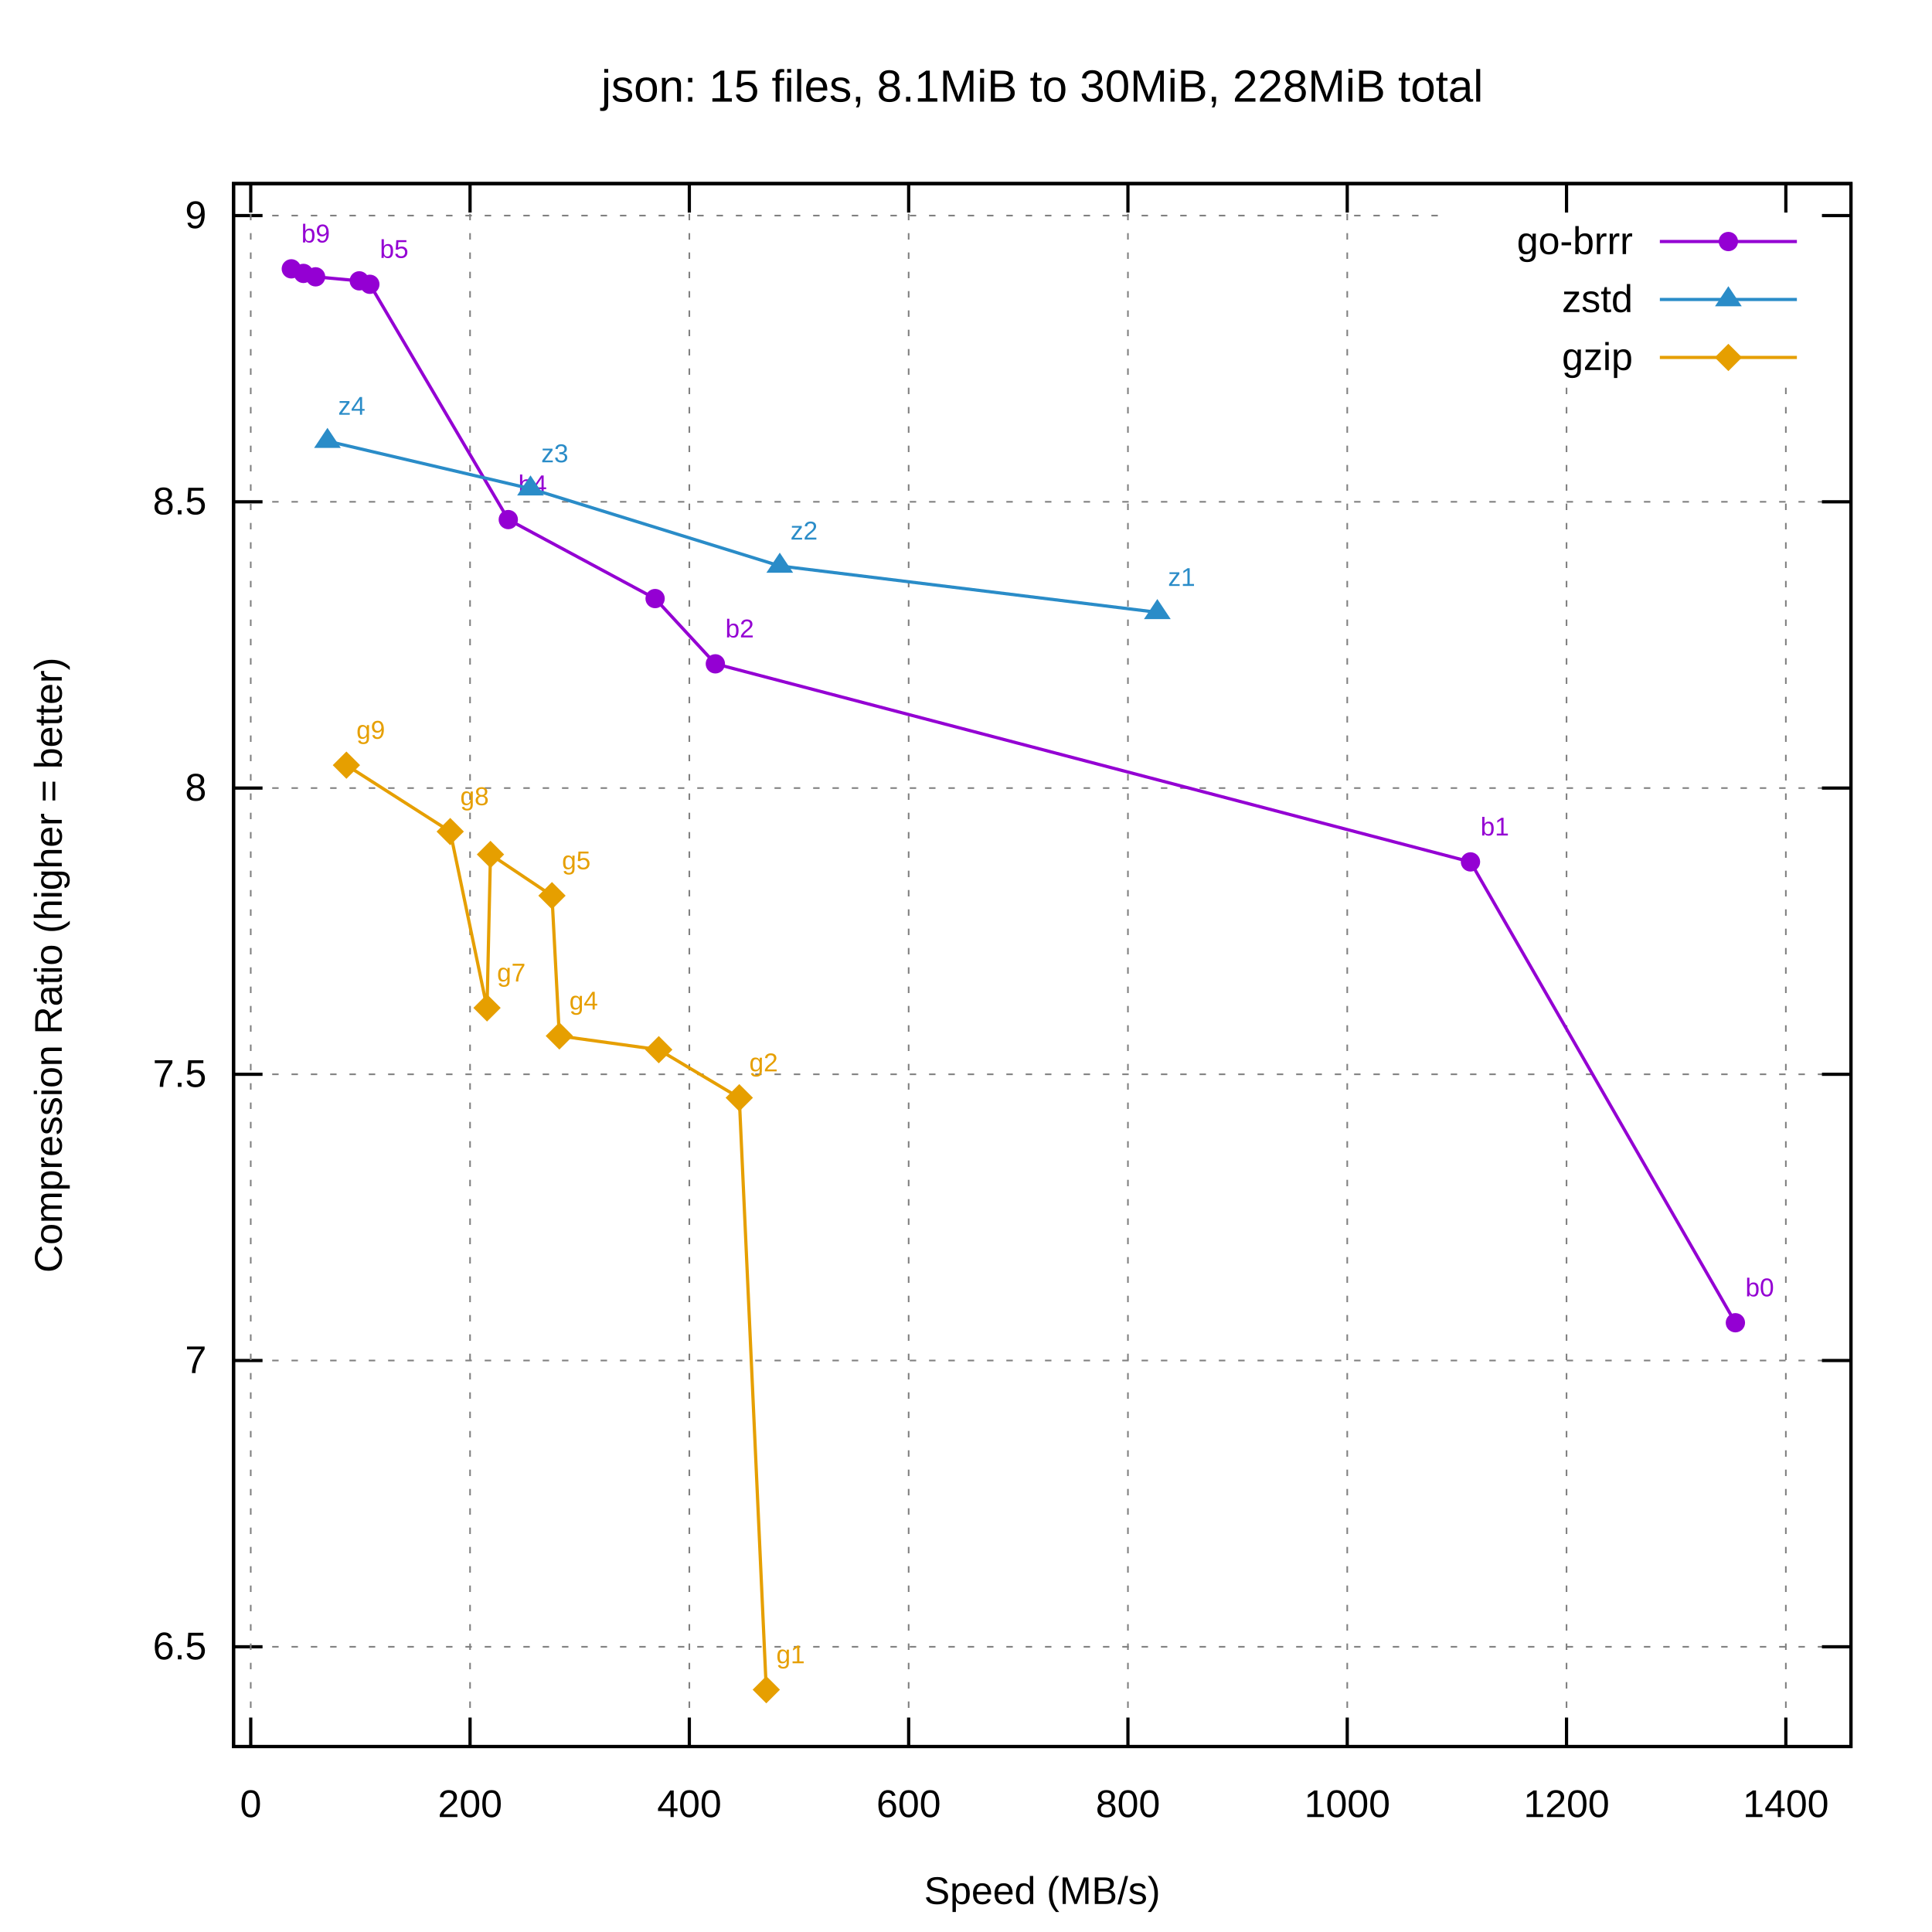
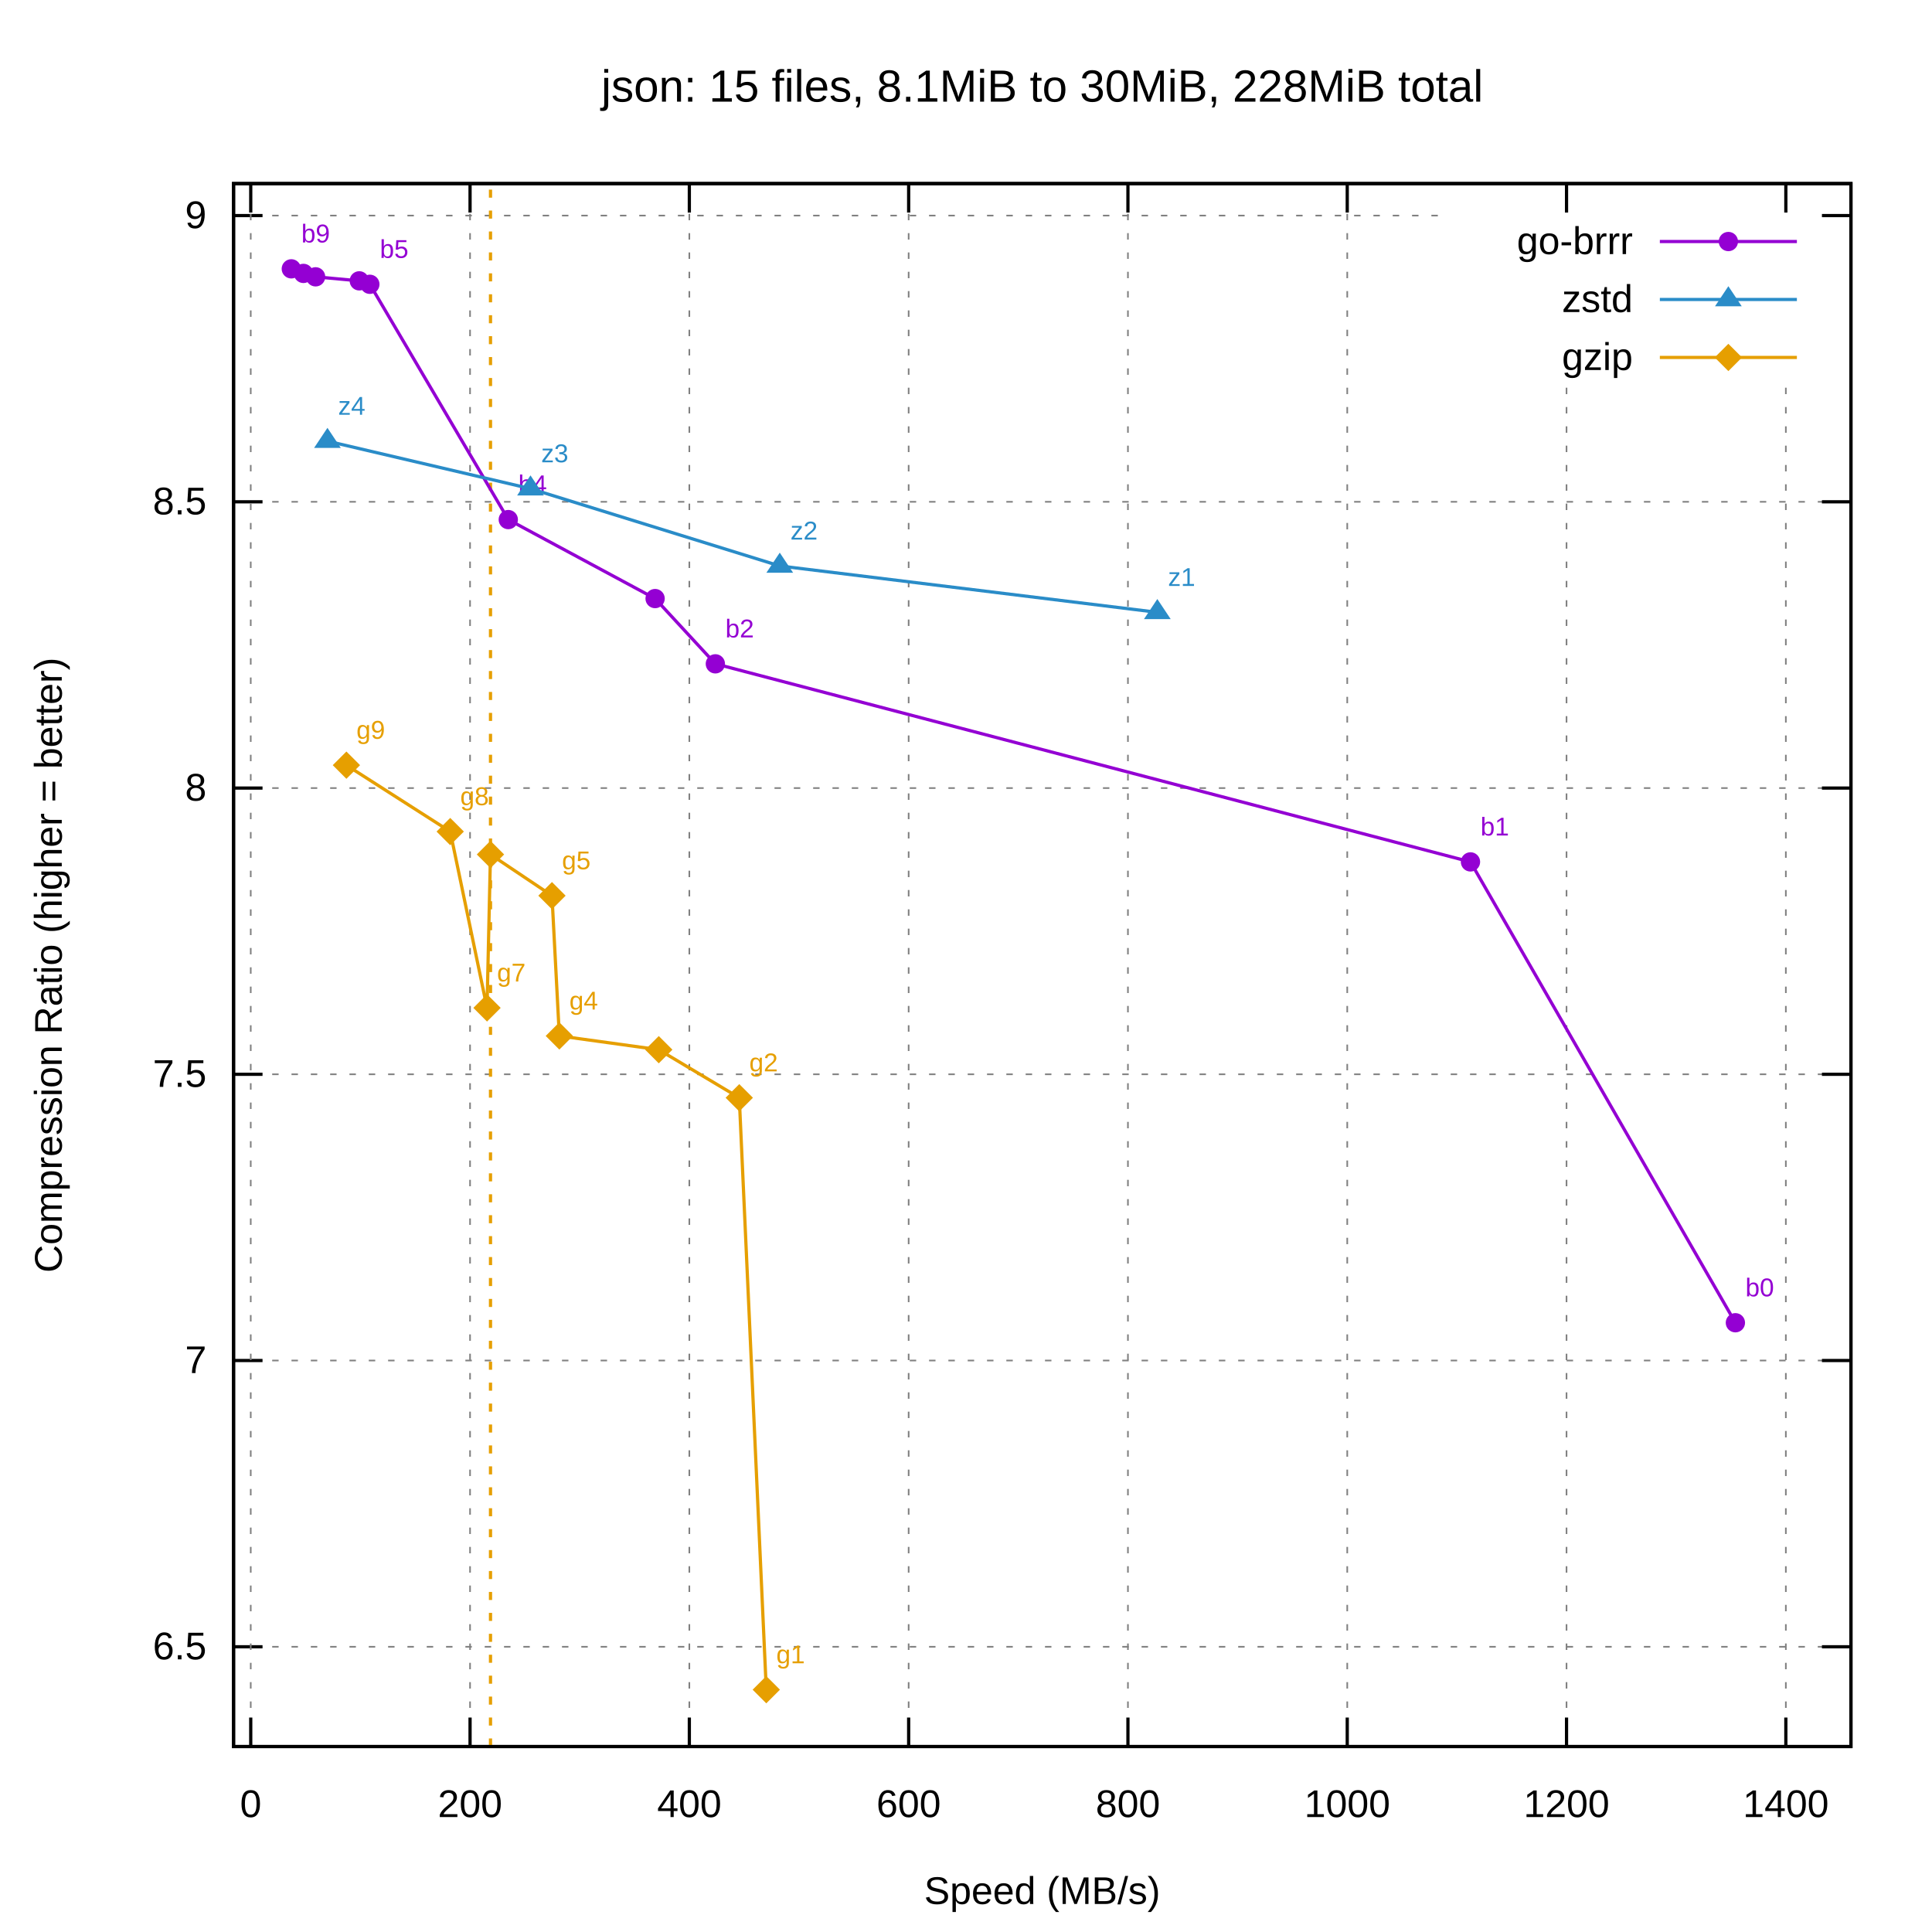
<svg xmlns="http://www.w3.org/2000/svg" xmlns:xlink="http://www.w3.org/1999/xlink" width="600" height="600" viewBox="0 0 600 600">
  <g id="gnuplot_canvas">
    <rect x="0" y="0" width="600" height="600" fill="#ffffff" />
    <defs>
      <circle id="gpDot" r="0.5" stroke-width="0.5" stroke="currentColor" />
      <path id="gpPt0" stroke-width="0.222" stroke="currentColor" d="M-1,0 h2 M0,-1 v2" />
      <path id="gpPt1" stroke-width="0.222" stroke="currentColor" d="M-1,-1 L1,1 M1,-1 L-1,1" />
      <path id="gpPt2" stroke-width="0.222" stroke="currentColor" d="M-1,0 L1,0 M0,-1 L0,1 M-1,-1 L1,1 M-1,1 L1,-1" />
      <rect id="gpPt3" stroke-width="0.222" stroke="currentColor" x="-1" y="-1" width="2" height="2" />
      <rect id="gpPt4" stroke-width="0.222" stroke="currentColor" fill="currentColor" x="-1" y="-1" width="2" height="2" />
      <circle id="gpPt5" stroke-width="0.222" stroke="currentColor" cx="0" cy="0" r="1" />
      <use xlink:href="#gpPt5" id="gpPt6" fill="currentColor" stroke="none" />
      <path id="gpPt7" stroke-width="0.222" stroke="currentColor" d="M0,-1.33 L-1.33,0.67 L1.33,0.67 z" />
      <use xlink:href="#gpPt7" id="gpPt8" fill="currentColor" stroke="none" />
      <use xlink:href="#gpPt7" id="gpPt9" stroke="currentColor" transform="rotate(180)" />
      <use xlink:href="#gpPt9" id="gpPt10" fill="currentColor" stroke="none" />
      <use xlink:href="#gpPt3" id="gpPt11" stroke="currentColor" transform="rotate(45)" />
      <use xlink:href="#gpPt11" id="gpPt12" fill="currentColor" stroke="none" />
      <path id="gpPt13" stroke-width="0.222" stroke="currentColor" d="M0,1.330 L1.265,0.411 L0.782,-1.067 L-0.782,-1.076 L-1.265,0.411 z" />
      <use xlink:href="#gpPt13" id="gpPt14" fill="currentColor" stroke="none" />
      <filter id="textbox" filterUnits="objectBoundingBox" x="0" y="0" height="1" width="1">
        <feFlood flood-color="#FFFFFF" flood-opacity="1" result="bgnd" />
        <feComposite in="SourceGraphic" in2="bgnd" operator="atop" />
      </filter>
      <filter id="greybox" filterUnits="objectBoundingBox" x="0" y="0" height="1" width="1">
        <feFlood flood-color="lightgrey" flood-opacity="1" result="grey" />
        <feComposite in="SourceGraphic" in2="grey" operator="atop" />
      </filter>
    </defs>
    <g fill="none" color="#FFFFFF" stroke="currentColor" stroke-width="1.00" stroke-linecap="butt" stroke-linejoin="miter">
</g>
    <g fill="none" color="black" stroke="currentColor" stroke-width="1.00" stroke-linecap="butt" stroke-linejoin="miter">
</g>
    <g fill="none" color="black" stroke="black" stroke-width="0.50" stroke-linecap="butt" stroke-linejoin="miter">
</g>
    <g fill="none" color="gray" stroke="currentColor" stroke-width="0.50" stroke-linecap="butt" stroke-linejoin="miter">
      <path stroke="gray" stroke-dasharray="2,4" class="gridline" d="M72.53,511.42 L574.82,511.42  " />
    </g>
    <g fill="none" color="gray" stroke="gray" stroke-width="1.00" stroke-linecap="butt" stroke-linejoin="miter">
</g>
    <g fill="none" color="black" stroke="currentColor" stroke-width="1.00" stroke-linecap="butt" stroke-linejoin="miter">
      <path stroke="black" d="M72.53,511.42 L81.53,511.42 M574.82,511.42 L565.82,511.42  " />
      <g transform="translate(64.14,515.32)" stroke="none" fill="black" font-family="Arial" font-size="12.00" text-anchor="end">
        <text>
          <tspan font-family="Arial"> 6.5</tspan>
        </text>
      </g>
    </g>
    <g fill="none" color="black" stroke="currentColor" stroke-width="1.00" stroke-linecap="butt" stroke-linejoin="miter">
</g>
    <g fill="none" color="black" stroke="black" stroke-width="0.50" stroke-linecap="butt" stroke-linejoin="miter">
</g>
    <g fill="none" color="gray" stroke="currentColor" stroke-width="0.50" stroke-linecap="butt" stroke-linejoin="miter">
      <path stroke="gray" stroke-dasharray="2,4" class="gridline" d="M72.53,422.52 L574.82,422.52  " />
    </g>
    <g fill="none" color="gray" stroke="gray" stroke-width="1.00" stroke-linecap="butt" stroke-linejoin="miter">
</g>
    <g fill="none" color="black" stroke="currentColor" stroke-width="1.00" stroke-linecap="butt" stroke-linejoin="miter">
      <path stroke="black" d="M72.53,422.52 L81.53,422.52 M574.82,422.52 L565.82,422.52  " />
      <g transform="translate(64.14,426.42)" stroke="none" fill="black" font-family="Arial" font-size="12.00" text-anchor="end">
        <text>
          <tspan font-family="Arial"> 7</tspan>
        </text>
      </g>
    </g>
    <g fill="none" color="black" stroke="currentColor" stroke-width="1.00" stroke-linecap="butt" stroke-linejoin="miter">
</g>
    <g fill="none" color="black" stroke="black" stroke-width="0.50" stroke-linecap="butt" stroke-linejoin="miter">
</g>
    <g fill="none" color="gray" stroke="currentColor" stroke-width="0.50" stroke-linecap="butt" stroke-linejoin="miter">
      <path stroke="gray" stroke-dasharray="2,4" class="gridline" d="M72.53,333.63 L574.82,333.63  " />
    </g>
    <g fill="none" color="gray" stroke="gray" stroke-width="1.00" stroke-linecap="butt" stroke-linejoin="miter">
</g>
    <g fill="none" color="black" stroke="currentColor" stroke-width="1.00" stroke-linecap="butt" stroke-linejoin="miter">
      <path stroke="black" d="M72.53,333.63 L81.53,333.63 M574.82,333.63 L565.82,333.63  " />
      <g transform="translate(64.14,337.53)" stroke="none" fill="black" font-family="Arial" font-size="12.00" text-anchor="end">
        <text>
          <tspan font-family="Arial"> 7.5</tspan>
        </text>
      </g>
    </g>
    <g fill="none" color="black" stroke="currentColor" stroke-width="1.00" stroke-linecap="butt" stroke-linejoin="miter">
</g>
    <g fill="none" color="black" stroke="black" stroke-width="0.50" stroke-linecap="butt" stroke-linejoin="miter">
</g>
    <g fill="none" color="gray" stroke="currentColor" stroke-width="0.50" stroke-linecap="butt" stroke-linejoin="miter">
      <path stroke="gray" stroke-dasharray="2,4" class="gridline" d="M72.53,244.74 L574.82,244.74  " />
    </g>
    <g fill="none" color="gray" stroke="gray" stroke-width="1.00" stroke-linecap="butt" stroke-linejoin="miter">
</g>
    <g fill="none" color="black" stroke="currentColor" stroke-width="1.00" stroke-linecap="butt" stroke-linejoin="miter">
      <path stroke="black" d="M72.53,244.74 L81.53,244.74 M574.82,244.74 L565.82,244.74  " />
      <g transform="translate(64.14,248.64)" stroke="none" fill="black" font-family="Arial" font-size="12.00" text-anchor="end">
        <text>
          <tspan font-family="Arial"> 8</tspan>
        </text>
      </g>
    </g>
    <g fill="none" color="black" stroke="currentColor" stroke-width="1.00" stroke-linecap="butt" stroke-linejoin="miter">
</g>
    <g fill="none" color="black" stroke="black" stroke-width="0.50" stroke-linecap="butt" stroke-linejoin="miter">
</g>
    <g fill="none" color="gray" stroke="currentColor" stroke-width="0.50" stroke-linecap="butt" stroke-linejoin="miter">
      <path stroke="gray" stroke-dasharray="2,4" class="gridline" d="M72.53,155.84 L574.82,155.84  " />
    </g>
    <g fill="none" color="gray" stroke="gray" stroke-width="1.00" stroke-linecap="butt" stroke-linejoin="miter">
</g>
    <g fill="none" color="black" stroke="currentColor" stroke-width="1.00" stroke-linecap="butt" stroke-linejoin="miter">
      <path stroke="black" d="M72.53,155.84 L81.53,155.84 M574.82,155.84 L565.82,155.84  " />
      <g transform="translate(64.14,159.74)" stroke="none" fill="black" font-family="Arial" font-size="12.00" text-anchor="end">
        <text>
          <tspan font-family="Arial"> 8.5</tspan>
        </text>
      </g>
    </g>
    <g fill="none" color="black" stroke="currentColor" stroke-width="1.00" stroke-linecap="butt" stroke-linejoin="miter">
</g>
    <g fill="none" color="black" stroke="black" stroke-width="0.50" stroke-linecap="butt" stroke-linejoin="miter">
</g>
    <g fill="none" color="gray" stroke="currentColor" stroke-width="0.50" stroke-linecap="butt" stroke-linejoin="miter">
      <path stroke="gray" stroke-dasharray="2,4" class="gridline" d="M72.53,66.95 L448.36,66.95 M566.43,66.95 L574.82,66.95  " />
    </g>
    <g fill="none" color="gray" stroke="gray" stroke-width="1.00" stroke-linecap="butt" stroke-linejoin="miter">
</g>
    <g fill="none" color="black" stroke="currentColor" stroke-width="1.00" stroke-linecap="butt" stroke-linejoin="miter">
      <path stroke="black" d="M72.53,66.95 L81.53,66.95 M574.82,66.95 L565.82,66.95  " />
      <g transform="translate(64.14,70.85)" stroke="none" fill="black" font-family="Arial" font-size="12.00" text-anchor="end">
        <text>
          <tspan font-family="Arial"> 9</tspan>
        </text>
      </g>
    </g>
    <g fill="none" color="black" stroke="currentColor" stroke-width="1.00" stroke-linecap="butt" stroke-linejoin="miter">
</g>
    <g fill="none" color="black" stroke="black" stroke-width="0.50" stroke-linecap="butt" stroke-linejoin="miter">
</g>
    <g fill="none" color="gray" stroke="currentColor" stroke-width="0.50" stroke-linecap="butt" stroke-linejoin="miter">
      <path stroke="gray" stroke-dasharray="2,4" class="gridline" d="M77.87,542.40 L77.87,57.01  " />
    </g>
    <g fill="none" color="gray" stroke="gray" stroke-width="1.00" stroke-linecap="butt" stroke-linejoin="miter">
</g>
    <g fill="none" color="black" stroke="currentColor" stroke-width="1.00" stroke-linecap="butt" stroke-linejoin="miter">
      <path stroke="black" d="M77.87,542.40 L77.87,533.40 M77.87,57.01 L77.87,66.01  " />
      <g transform="translate(77.87,564.30)" stroke="none" fill="black" font-family="Arial" font-size="12.00" text-anchor="middle">
        <text>
          <tspan font-family="Arial"> 0</tspan>
        </text>
      </g>
    </g>
    <g fill="none" color="black" stroke="currentColor" stroke-width="1.00" stroke-linecap="butt" stroke-linejoin="miter">
</g>
    <g fill="none" color="black" stroke="black" stroke-width="0.50" stroke-linecap="butt" stroke-linejoin="miter">
</g>
    <g fill="none" color="gray" stroke="currentColor" stroke-width="0.50" stroke-linecap="butt" stroke-linejoin="miter">
      <path stroke="gray" stroke-dasharray="2,4" class="gridline" d="M145.98,542.40 L145.98,57.01  " />
    </g>
    <g fill="none" color="gray" stroke="gray" stroke-width="1.00" stroke-linecap="butt" stroke-linejoin="miter">
</g>
    <g fill="none" color="black" stroke="currentColor" stroke-width="1.00" stroke-linecap="butt" stroke-linejoin="miter">
      <path stroke="black" d="M145.98,542.40 L145.98,533.40 M145.98,57.01 L145.98,66.01  " />
      <g transform="translate(145.98,564.30)" stroke="none" fill="black" font-family="Arial" font-size="12.00" text-anchor="middle">
        <text>
          <tspan font-family="Arial"> 200</tspan>
        </text>
      </g>
    </g>
    <g fill="none" color="black" stroke="currentColor" stroke-width="1.00" stroke-linecap="butt" stroke-linejoin="miter">
</g>
    <g fill="none" color="black" stroke="black" stroke-width="0.50" stroke-linecap="butt" stroke-linejoin="miter">
</g>
    <g fill="none" color="gray" stroke="currentColor" stroke-width="0.50" stroke-linecap="butt" stroke-linejoin="miter">
      <path stroke="gray" stroke-dasharray="2,4" class="gridline" d="M214.08,542.40 L214.08,57.01  " />
    </g>
    <g fill="none" color="gray" stroke="gray" stroke-width="1.00" stroke-linecap="butt" stroke-linejoin="miter">
</g>
    <g fill="none" color="black" stroke="currentColor" stroke-width="1.00" stroke-linecap="butt" stroke-linejoin="miter">
      <path stroke="black" d="M214.08,542.40 L214.08,533.40 M214.08,57.01 L214.08,66.01  " />
      <g transform="translate(214.08,564.30)" stroke="none" fill="black" font-family="Arial" font-size="12.00" text-anchor="middle">
        <text>
          <tspan font-family="Arial"> 400</tspan>
        </text>
      </g>
    </g>
    <g fill="none" color="black" stroke="currentColor" stroke-width="1.00" stroke-linecap="butt" stroke-linejoin="miter">
</g>
    <g fill="none" color="black" stroke="black" stroke-width="0.50" stroke-linecap="butt" stroke-linejoin="miter">
</g>
    <g fill="none" color="gray" stroke="currentColor" stroke-width="0.50" stroke-linecap="butt" stroke-linejoin="miter">
      <path stroke="gray" stroke-dasharray="2,4" class="gridline" d="M282.19,542.40 L282.19,57.01  " />
    </g>
    <g fill="none" color="gray" stroke="gray" stroke-width="1.00" stroke-linecap="butt" stroke-linejoin="miter">
</g>
    <g fill="none" color="black" stroke="currentColor" stroke-width="1.00" stroke-linecap="butt" stroke-linejoin="miter">
      <path stroke="black" d="M282.19,542.40 L282.19,533.40 M282.19,57.01 L282.19,66.01  " />
      <g transform="translate(282.19,564.30)" stroke="none" fill="black" font-family="Arial" font-size="12.00" text-anchor="middle">
        <text>
          <tspan font-family="Arial"> 600</tspan>
        </text>
      </g>
    </g>
    <g fill="none" color="black" stroke="currentColor" stroke-width="1.00" stroke-linecap="butt" stroke-linejoin="miter">
</g>
    <g fill="none" color="black" stroke="black" stroke-width="0.50" stroke-linecap="butt" stroke-linejoin="miter">
</g>
    <g fill="none" color="gray" stroke="currentColor" stroke-width="0.50" stroke-linecap="butt" stroke-linejoin="miter">
      <path stroke="gray" stroke-dasharray="2,4" class="gridline" d="M350.29,542.40 L350.29,57.01  " />
    </g>
    <g fill="none" color="gray" stroke="gray" stroke-width="1.00" stroke-linecap="butt" stroke-linejoin="miter">
</g>
    <g fill="none" color="black" stroke="currentColor" stroke-width="1.00" stroke-linecap="butt" stroke-linejoin="miter">
      <path stroke="black" d="M350.29,542.40 L350.29,533.40 M350.29,57.01 L350.29,66.01  " />
      <g transform="translate(350.29,564.30)" stroke="none" fill="black" font-family="Arial" font-size="12.00" text-anchor="middle">
        <text>
          <tspan font-family="Arial"> 800</tspan>
        </text>
      </g>
    </g>
    <g fill="none" color="black" stroke="currentColor" stroke-width="1.00" stroke-linecap="butt" stroke-linejoin="miter">
</g>
    <g fill="none" color="black" stroke="black" stroke-width="0.50" stroke-linecap="butt" stroke-linejoin="miter">
</g>
    <g fill="none" color="gray" stroke="currentColor" stroke-width="0.50" stroke-linecap="butt" stroke-linejoin="miter">
      <path stroke="gray" stroke-dasharray="2,4" class="gridline" d="M418.40,542.40 L418.40,57.01  " />
    </g>
    <g fill="none" color="gray" stroke="gray" stroke-width="1.00" stroke-linecap="butt" stroke-linejoin="miter">
</g>
    <g fill="none" color="black" stroke="currentColor" stroke-width="1.00" stroke-linecap="butt" stroke-linejoin="miter">
      <path stroke="black" d="M418.40,542.40 L418.40,533.40 M418.40,57.01 L418.40,66.01  " />
      <g transform="translate(418.40,564.30)" stroke="none" fill="black" font-family="Arial" font-size="12.00" text-anchor="middle">
        <text>
          <tspan font-family="Arial"> 1000</tspan>
        </text>
      </g>
    </g>
    <g fill="none" color="black" stroke="currentColor" stroke-width="1.00" stroke-linecap="butt" stroke-linejoin="miter">
</g>
    <g fill="none" color="black" stroke="black" stroke-width="0.50" stroke-linecap="butt" stroke-linejoin="miter">
</g>
    <g fill="none" color="gray" stroke="currentColor" stroke-width="0.50" stroke-linecap="butt" stroke-linejoin="miter">
      <path stroke="gray" stroke-dasharray="2,4" class="gridline" d="M486.50,542.40 L486.50,120.01 M486.50,66.01 L486.50,57.01  " />
    </g>
    <g fill="none" color="gray" stroke="gray" stroke-width="1.00" stroke-linecap="butt" stroke-linejoin="miter">
</g>
    <g fill="none" color="black" stroke="currentColor" stroke-width="1.00" stroke-linecap="butt" stroke-linejoin="miter">
      <path stroke="black" d="M486.50,542.40 L486.50,533.40 M486.50,57.01 L486.50,66.01  " />
      <g transform="translate(486.50,564.30)" stroke="none" fill="black" font-family="Arial" font-size="12.00" text-anchor="middle">
        <text>
          <tspan font-family="Arial"> 1200</tspan>
        </text>
      </g>
    </g>
    <g fill="none" color="black" stroke="currentColor" stroke-width="1.00" stroke-linecap="butt" stroke-linejoin="miter">
</g>
    <g fill="none" color="black" stroke="black" stroke-width="0.50" stroke-linecap="butt" stroke-linejoin="miter">
</g>
    <g fill="none" color="gray" stroke="currentColor" stroke-width="0.50" stroke-linecap="butt" stroke-linejoin="miter">
      <path stroke="gray" stroke-dasharray="2,4" class="gridline" d="M554.61,542.40 L554.61,120.01 M554.61,66.01 L554.61,57.01  " />
    </g>
    <g fill="none" color="gray" stroke="gray" stroke-width="1.00" stroke-linecap="butt" stroke-linejoin="miter">
</g>
    <g fill="none" color="black" stroke="currentColor" stroke-width="1.00" stroke-linecap="butt" stroke-linejoin="miter">
      <path stroke="black" d="M554.61,542.40 L554.61,533.40 M554.61,57.01 L554.61,66.01  " />
      <g transform="translate(554.61,564.30)" stroke="none" fill="black" font-family="Arial" font-size="12.00" text-anchor="middle">
        <text>
          <tspan font-family="Arial"> 1400</tspan>
        </text>
      </g>
    </g>
    <g fill="none" color="black" stroke="currentColor" stroke-width="1.00" stroke-linecap="butt" stroke-linejoin="miter">
</g>
    <g fill="none" color="black" stroke="currentColor" stroke-width="1.00" stroke-linecap="butt" stroke-linejoin="miter">
      <path stroke="black" d="M72.53,57.01 L72.53,542.40 L574.82,542.40 L574.82,57.01 L72.53,57.01 Z  " />
    </g>
    <g fill="none" color="black" stroke="currentColor" stroke-width="1.00" stroke-linecap="butt" stroke-linejoin="miter">
+       <path stroke="rgb(230, 159,   0)" stroke-dasharray="2.5,4.0" d="M152.33,542.39 L152.33,57.00  " />
+     </g>
+     <g fill="none" color="black" stroke="currentColor" stroke-width="1.00" stroke-linecap="butt" stroke-linejoin="miter">
</g>
    <g id="gnuplot_plot_1">
      <g fill="none" color="black" stroke="currentColor" stroke-width="1.00" stroke-linecap="butt" stroke-linejoin="miter">
        <g transform="translate(507.09,78.91)" stroke="none" fill="black" font-family="Arial" font-size="12.00" text-anchor="end">
          <text>
            <tspan font-family="Arial">go-brrr</tspan>
          </text>
        </g>
      </g>
      <g fill="none" color="black" stroke="currentColor" stroke-width="1.00" stroke-linecap="butt" stroke-linejoin="miter">
        <path stroke="rgb(148,   0, 211)" d="M515.48,75.01 L558.04,75.01 M538.94,410.79 L456.67,267.67 L222.16,206.16 L203.45,185.89 L157.85,161.36 L114.86,88.29   L111.58,87.22 L98.01,85.97 L94.24,84.91 L90.47,83.49  " />
        <use xlink:href="#gpPt6" transform="translate(538.94,410.79) scale(2.70)" color="rgb(148,   0, 211)" />
        <use xlink:href="#gpPt6" transform="translate(456.67,267.67) scale(2.70)" color="rgb(148,   0, 211)" />
        <use xlink:href="#gpPt6" transform="translate(222.16,206.16) scale(2.70)" color="rgb(148,   0, 211)" />
        <use xlink:href="#gpPt6" transform="translate(203.45,185.89) scale(2.70)" color="rgb(148,   0, 211)" />
        <use xlink:href="#gpPt6" transform="translate(157.85,161.36) scale(2.70)" color="rgb(148,   0, 211)" />
        <use xlink:href="#gpPt6" transform="translate(114.86,88.29) scale(2.70)" color="rgb(148,   0, 211)" />
        <use xlink:href="#gpPt6" transform="translate(111.58,87.22) scale(2.70)" color="rgb(148,   0, 211)" />
        <use xlink:href="#gpPt6" transform="translate(98.01,85.97) scale(2.70)" color="rgb(148,   0, 211)" />
        <use xlink:href="#gpPt6" transform="translate(94.24,84.91) scale(2.70)" color="rgb(148,   0, 211)" />
        <use xlink:href="#gpPt6" transform="translate(90.47,83.49) scale(2.70)" color="rgb(148,   0, 211)" />
        <use xlink:href="#gpPt6" transform="translate(536.76,75.01) scale(2.70)" color="rgb(148,   0, 211)" />
      </g>
    </g>
    <g id="gnuplot_plot_2" fill="none">
      <g fill="none" color="black" stroke="currentColor" stroke-width="1.00" stroke-linecap="butt" stroke-linejoin="miter">
        <g transform="translate(546.49,402.59)" stroke="none" fill="rgb(148,0,211)" font-family="Arial" font-size="8.00" text-anchor="middle">
          <text>
            <tspan font-family="Arial">b0</tspan>
          </text>
        </g>
        <g transform="translate(464.22,259.47)" stroke="none" fill="rgb(148,0,211)" font-family="Arial" font-size="8.00" text-anchor="middle">
          <text>
            <tspan font-family="Arial">b1</tspan>
          </text>
        </g>
        <g transform="translate(229.71,197.96)" stroke="none" fill="rgb(148,0,211)" font-family="Arial" font-size="8.00" text-anchor="middle">
          <text>
            <tspan font-family="Arial">b2</tspan>
          </text>
        </g>
        <g transform="translate(211.00,177.69)" stroke="none" fill="rgb(148,0,211)" font-family="Arial" font-size="8.00" text-anchor="middle">
          <text />
        </g>
        <g transform="translate(165.40,153.16)" stroke="none" fill="rgb(148,0,211)" font-family="Arial" font-size="8.00" text-anchor="middle">
          <text>
            <tspan font-family="Arial">b4</tspan>
          </text>
        </g>
        <g transform="translate(122.41,80.09)" stroke="none" fill="rgb(148,0,211)" font-family="Arial" font-size="8.00" text-anchor="middle">
          <text>
            <tspan font-family="Arial">b5</tspan>
          </text>
        </g>
        <g transform="translate(119.13,79.02)" stroke="none" fill="rgb(148,0,211)" font-family="Arial" font-size="8.00" text-anchor="middle">
          <text />
        </g>
        <g transform="translate(105.56,77.77)" stroke="none" fill="rgb(148,0,211)" font-family="Arial" font-size="8.00" text-anchor="middle">
          <text />
        </g>
        <g transform="translate(101.79,76.71)" stroke="none" fill="rgb(148,0,211)" font-family="Arial" font-size="8.00" text-anchor="middle">
          <text />
        </g>
        <g transform="translate(98.02,75.29)" stroke="none" fill="rgb(148,0,211)" font-family="Arial" font-size="8.00" text-anchor="middle">
          <text>
            <tspan font-family="Arial">b9</tspan>
          </text>
        </g>
      </g>
    </g>
    <g id="gnuplot_plot_3" fill="none">
      <g fill="none" color="black" stroke="currentColor" stroke-width="1.00" stroke-linecap="butt" stroke-linejoin="miter">
</g>
      <g fill="none" color="black" stroke="currentColor" stroke-width="1.00" stroke-linecap="butt" stroke-linejoin="miter">
        <g>
          <use xlink:href="#gpPt6" transform="translate(538.94,410.79) scale(6.75)" color="rgb(  0,   0,   0)" opacity="0.00" />
        </g>
      </g>
      <g fill="none" color="black" stroke="currentColor" stroke-width="1.00" stroke-linecap="butt" stroke-linejoin="miter">
</g>
      <g fill="none" color="black" stroke="currentColor" stroke-width="1.00" stroke-linecap="butt" stroke-linejoin="miter">
        <g>
          <use xlink:href="#gpPt6" transform="translate(456.67,267.67) scale(6.75)" color="rgb(  0,   0,   0)" opacity="0.00" />
        </g>
      </g>
      <g fill="none" color="black" stroke="currentColor" stroke-width="1.00" stroke-linecap="butt" stroke-linejoin="miter">
</g>
      <g fill="none" color="black" stroke="currentColor" stroke-width="1.00" stroke-linecap="butt" stroke-linejoin="miter">
        <g>
          <use xlink:href="#gpPt6" transform="translate(222.16,206.16) scale(6.75)" color="rgb(  0,   0,   0)" opacity="0.00" />
        </g>
      </g>
      <g fill="none" color="black" stroke="currentColor" stroke-width="1.00" stroke-linecap="butt" stroke-linejoin="miter">
</g>
      <g fill="none" color="black" stroke="currentColor" stroke-width="1.00" stroke-linecap="butt" stroke-linejoin="miter">
        <g>
          <use xlink:href="#gpPt6" transform="translate(203.45,185.89) scale(6.75)" color="rgb(  0,   0,   0)" opacity="0.00" />
        </g>
      </g>
      <g fill="none" color="black" stroke="currentColor" stroke-width="1.00" stroke-linecap="butt" stroke-linejoin="miter">
</g>
      <g fill="none" color="black" stroke="currentColor" stroke-width="1.00" stroke-linecap="butt" stroke-linejoin="miter">
        <g>
          <use xlink:href="#gpPt6" transform="translate(157.85,161.36) scale(6.75)" color="rgb(  0,   0,   0)" opacity="0.00" />
        </g>
      </g>
      <g fill="none" color="black" stroke="currentColor" stroke-width="1.00" stroke-linecap="butt" stroke-linejoin="miter">
</g>
      <g fill="none" color="black" stroke="currentColor" stroke-width="1.00" stroke-linecap="butt" stroke-linejoin="miter">
        <g>
          <use xlink:href="#gpPt6" transform="translate(114.86,88.29) scale(6.75)" color="rgb(  0,   0,   0)" opacity="0.00" />
        </g>
      </g>
      <g fill="none" color="black" stroke="currentColor" stroke-width="1.00" stroke-linecap="butt" stroke-linejoin="miter">
</g>
      <g fill="none" color="black" stroke="currentColor" stroke-width="1.00" stroke-linecap="butt" stroke-linejoin="miter">
        <g>
          <use xlink:href="#gpPt6" transform="translate(111.58,87.22) scale(6.75)" color="rgb(  0,   0,   0)" opacity="0.00" />
        </g>
      </g>
      <g fill="none" color="black" stroke="currentColor" stroke-width="1.00" stroke-linecap="butt" stroke-linejoin="miter">
</g>
      <g fill="none" color="black" stroke="currentColor" stroke-width="1.00" stroke-linecap="butt" stroke-linejoin="miter">
        <g>
          <use xlink:href="#gpPt6" transform="translate(98.01,85.97) scale(6.75)" color="rgb(  0,   0,   0)" opacity="0.00" />
        </g>
      </g>
      <g fill="none" color="black" stroke="currentColor" stroke-width="1.00" stroke-linecap="butt" stroke-linejoin="miter">
</g>
      <g fill="none" color="black" stroke="currentColor" stroke-width="1.00" stroke-linecap="butt" stroke-linejoin="miter">
        <g>
          <use xlink:href="#gpPt6" transform="translate(94.24,84.91) scale(6.75)" color="rgb(  0,   0,   0)" opacity="0.00" />
        </g>
      </g>
      <g fill="none" color="black" stroke="currentColor" stroke-width="1.00" stroke-linecap="butt" stroke-linejoin="miter">
</g>
      <g fill="none" color="black" stroke="currentColor" stroke-width="1.00" stroke-linecap="butt" stroke-linejoin="miter">
        <g>
          <use xlink:href="#gpPt6" transform="translate(90.47,83.49) scale(6.75)" color="rgb(  0,   0,   0)" opacity="0.00" />
        </g>
      </g>
      <g fill="none" color="black" stroke="currentColor" stroke-width="1.00" stroke-linecap="butt" stroke-linejoin="miter">
</g>
    </g>
    <g id="gnuplot_plot_4">
      <g fill="none" color="black" stroke="currentColor" stroke-width="1.00" stroke-linecap="butt" stroke-linejoin="miter">
        <g transform="translate(507.09,96.91)" stroke="none" fill="black" font-family="Arial" font-size="12.00" text-anchor="end">
          <text>
            <tspan font-family="Arial">zstd</tspan>
          </text>
        </g>
      </g>
      <g fill="none" color="black" stroke="currentColor" stroke-width="1.00" stroke-linecap="butt" stroke-linejoin="miter">
        <path stroke="rgb( 42, 140, 200)" d="M515.48,93.01 L558.04,93.01 M359.42,190.16 L242.16,175.76 L164.75,151.76 L101.69,137.00  " />
        <use xlink:href="#gpPt8" transform="translate(359.42,190.16) scale(2.70)" color="rgb( 42, 140, 200)" />
        <use xlink:href="#gpPt8" transform="translate(242.16,175.76) scale(2.70)" color="rgb( 42, 140, 200)" />
        <use xlink:href="#gpPt8" transform="translate(164.75,151.76) scale(2.70)" color="rgb( 42, 140, 200)" />
        <use xlink:href="#gpPt8" transform="translate(101.69,137.00) scale(2.70)" color="rgb( 42, 140, 200)" />
        <use xlink:href="#gpPt8" transform="translate(536.76,93.01) scale(2.70)" color="rgb( 42, 140, 200)" />
      </g>
    </g>
    <g id="gnuplot_plot_5" fill="none">
      <g fill="none" color="black" stroke="currentColor" stroke-width="1.00" stroke-linecap="butt" stroke-linejoin="miter">
        <g transform="translate(366.97,181.96)" stroke="none" fill="rgb(42,140,200)" font-family="Arial" font-size="8.00" text-anchor="middle">
          <text>
            <tspan font-family="Arial">z1</tspan>
          </text>
        </g>
        <g transform="translate(249.71,167.56)" stroke="none" fill="rgb(42,140,200)" font-family="Arial" font-size="8.00" text-anchor="middle">
          <text>
            <tspan font-family="Arial">z2</tspan>
          </text>
        </g>
        <g transform="translate(172.30,143.56)" stroke="none" fill="rgb(42,140,200)" font-family="Arial" font-size="8.00" text-anchor="middle">
          <text>
            <tspan font-family="Arial">z3</tspan>
          </text>
        </g>
        <g transform="translate(109.24,128.80)" stroke="none" fill="rgb(42,140,200)" font-family="Arial" font-size="8.00" text-anchor="middle">
          <text>
            <tspan font-family="Arial">z4</tspan>
          </text>
        </g>
      </g>
    </g>
    <g id="gnuplot_plot_6" fill="none">
      <g fill="none" color="black" stroke="currentColor" stroke-width="1.00" stroke-linecap="butt" stroke-linejoin="miter">
</g>
      <g fill="none" color="black" stroke="currentColor" stroke-width="1.00" stroke-linecap="butt" stroke-linejoin="miter">
        <g>
          <use xlink:href="#gpPt6" transform="translate(359.42,190.16) scale(6.75)" color="rgb(  0,   0,   0)" opacity="0.00" />
        </g>
      </g>
      <g fill="none" color="black" stroke="currentColor" stroke-width="1.00" stroke-linecap="butt" stroke-linejoin="miter">
</g>
      <g fill="none" color="black" stroke="currentColor" stroke-width="1.00" stroke-linecap="butt" stroke-linejoin="miter">
        <g>
          <use xlink:href="#gpPt6" transform="translate(242.16,175.76) scale(6.75)" color="rgb(  0,   0,   0)" opacity="0.00" />
        </g>
      </g>
      <g fill="none" color="black" stroke="currentColor" stroke-width="1.00" stroke-linecap="butt" stroke-linejoin="miter">
</g>
      <g fill="none" color="black" stroke="currentColor" stroke-width="1.00" stroke-linecap="butt" stroke-linejoin="miter">
        <g>
          <use xlink:href="#gpPt6" transform="translate(164.75,151.76) scale(6.75)" color="rgb(  0,   0,   0)" opacity="0.00" />
        </g>
      </g>
      <g fill="none" color="black" stroke="currentColor" stroke-width="1.00" stroke-linecap="butt" stroke-linejoin="miter">
</g>
      <g fill="none" color="black" stroke="currentColor" stroke-width="1.00" stroke-linecap="butt" stroke-linejoin="miter">
        <g>
          <use xlink:href="#gpPt6" transform="translate(101.69,137.00) scale(6.75)" color="rgb(  0,   0,   0)" opacity="0.00" />
        </g>
      </g>
      <g fill="none" color="black" stroke="currentColor" stroke-width="1.00" stroke-linecap="butt" stroke-linejoin="miter">
</g>
    </g>
    <g id="gnuplot_plot_7">
      <g fill="none" color="black" stroke="currentColor" stroke-width="1.00" stroke-linecap="butt" stroke-linejoin="miter">
        <g transform="translate(507.09,114.91)" stroke="none" fill="black" font-family="Arial" font-size="12.00" text-anchor="end">
          <text>
            <tspan font-family="Arial">gzip</tspan>
          </text>
        </g>
      </g>
      <g fill="none" color="black" stroke="currentColor" stroke-width="1.00" stroke-linecap="butt" stroke-linejoin="miter">
        <path stroke="rgb(230, 159,   0)" d="M515.48,111.01 L558.04,111.01 M237.98,524.75 L229.59,340.92 L204.59,325.99 L173.71,321.72 L171.42,278.16 L152.32,265.36   L151.25,313.01 L139.82,258.25 L107.58,237.63  " />
        <use xlink:href="#gpPt12" transform="translate(237.98,524.75) scale(2.70)" color="rgb(230, 159,   0)" />
        <use xlink:href="#gpPt12" transform="translate(229.59,340.92) scale(2.70)" color="rgb(230, 159,   0)" />
        <use xlink:href="#gpPt12" transform="translate(204.59,325.99) scale(2.70)" color="rgb(230, 159,   0)" />
        <use xlink:href="#gpPt12" transform="translate(173.71,321.72) scale(2.70)" color="rgb(230, 159,   0)" />
        <use xlink:href="#gpPt12" transform="translate(171.42,278.16) scale(2.70)" color="rgb(230, 159,   0)" />
        <use xlink:href="#gpPt12" transform="translate(152.32,265.36) scale(2.70)" color="rgb(230, 159,   0)" />
        <use xlink:href="#gpPt12" transform="translate(151.25,313.01) scale(2.70)" color="rgb(230, 159,   0)" />
        <use xlink:href="#gpPt12" transform="translate(139.82,258.25) scale(2.70)" color="rgb(230, 159,   0)" />
        <use xlink:href="#gpPt12" transform="translate(107.58,237.63) scale(2.70)" color="rgb(230, 159,   0)" />
        <use xlink:href="#gpPt12" transform="translate(536.76,111.01) scale(2.70)" color="rgb(230, 159,   0)" />
      </g>
    </g>
    <g id="gnuplot_plot_8" fill="none">
      <g fill="none" color="black" stroke="currentColor" stroke-width="1.00" stroke-linecap="butt" stroke-linejoin="miter">
        <g transform="translate(245.53,516.55)" stroke="none" fill="rgb(230,159,0)" font-family="Arial" font-size="8.00" text-anchor="middle">
          <text>
            <tspan font-family="Arial">g1</tspan>
          </text>
        </g>
        <g transform="translate(237.14,332.72)" stroke="none" fill="rgb(230,159,0)" font-family="Arial" font-size="8.00" text-anchor="middle">
          <text>
            <tspan font-family="Arial">g2</tspan>
          </text>
        </g>
        <g transform="translate(212.14,317.79)" stroke="none" fill="rgb(230,159,0)" font-family="Arial" font-size="8.00" text-anchor="middle">
          <text />
        </g>
        <g transform="translate(181.26,313.52)" stroke="none" fill="rgb(230,159,0)" font-family="Arial" font-size="8.00" text-anchor="middle">
          <text>
            <tspan font-family="Arial">g4</tspan>
          </text>
        </g>
        <g transform="translate(178.97,269.96)" stroke="none" fill="rgb(230,159,0)" font-family="Arial" font-size="8.00" text-anchor="middle">
          <text>
            <tspan font-family="Arial">g5</tspan>
          </text>
        </g>
        <g transform="translate(159.87,257.16)" stroke="none" fill="rgb(230,159,0)" font-family="Arial" font-size="8.00" text-anchor="middle">
          <text />
        </g>
        <g transform="translate(158.80,304.81)" stroke="none" fill="rgb(230,159,0)" font-family="Arial" font-size="8.00" text-anchor="middle">
          <text>
            <tspan font-family="Arial">g7</tspan>
          </text>
        </g>
        <g transform="translate(147.37,250.05)" stroke="none" fill="rgb(230,159,0)" font-family="Arial" font-size="8.00" text-anchor="middle">
          <text>
            <tspan font-family="Arial">g8</tspan>
          </text>
        </g>
        <g transform="translate(115.13,229.43)" stroke="none" fill="rgb(230,159,0)" font-family="Arial" font-size="8.00" text-anchor="middle">
          <text>
            <tspan font-family="Arial">g9</tspan>
          </text>
        </g>
      </g>
    </g>
    <g id="gnuplot_plot_9" fill="none">
      <g fill="none" color="black" stroke="currentColor" stroke-width="1.00" stroke-linecap="butt" stroke-linejoin="miter">
</g>
      <g fill="none" color="black" stroke="currentColor" stroke-width="1.00" stroke-linecap="butt" stroke-linejoin="miter">
        <g>
          <use xlink:href="#gpPt6" transform="translate(237.98,524.75) scale(6.75)" color="rgb(  0,   0,   0)" opacity="0.00" />
        </g>
      </g>
      <g fill="none" color="black" stroke="currentColor" stroke-width="1.00" stroke-linecap="butt" stroke-linejoin="miter">
</g>
      <g fill="none" color="black" stroke="currentColor" stroke-width="1.00" stroke-linecap="butt" stroke-linejoin="miter">
        <g>
          <use xlink:href="#gpPt6" transform="translate(229.59,340.92) scale(6.75)" color="rgb(  0,   0,   0)" opacity="0.00" />
        </g>
      </g>
      <g fill="none" color="black" stroke="currentColor" stroke-width="1.00" stroke-linecap="butt" stroke-linejoin="miter">
</g>
      <g fill="none" color="black" stroke="currentColor" stroke-width="1.00" stroke-linecap="butt" stroke-linejoin="miter">
        <g>
          <use xlink:href="#gpPt6" transform="translate(204.59,325.99) scale(6.75)" color="rgb(  0,   0,   0)" opacity="0.00" />
        </g>
      </g>
      <g fill="none" color="black" stroke="currentColor" stroke-width="1.00" stroke-linecap="butt" stroke-linejoin="miter">
</g>
      <g fill="none" color="black" stroke="currentColor" stroke-width="1.00" stroke-linecap="butt" stroke-linejoin="miter">
        <g>
          <use xlink:href="#gpPt6" transform="translate(173.71,321.72) scale(6.75)" color="rgb(  0,   0,   0)" opacity="0.00" />
        </g>
      </g>
      <g fill="none" color="black" stroke="currentColor" stroke-width="1.00" stroke-linecap="butt" stroke-linejoin="miter">
</g>
      <g fill="none" color="black" stroke="currentColor" stroke-width="1.00" stroke-linecap="butt" stroke-linejoin="miter">
        <g>
          <use xlink:href="#gpPt6" transform="translate(171.42,278.16) scale(6.75)" color="rgb(  0,   0,   0)" opacity="0.00" />
        </g>
      </g>
      <g fill="none" color="black" stroke="currentColor" stroke-width="1.00" stroke-linecap="butt" stroke-linejoin="miter">
</g>
      <g fill="none" color="black" stroke="currentColor" stroke-width="1.00" stroke-linecap="butt" stroke-linejoin="miter">
        <g>
          <use xlink:href="#gpPt6" transform="translate(152.32,265.36) scale(6.75)" color="rgb(  0,   0,   0)" opacity="0.00" />
        </g>
      </g>
      <g fill="none" color="black" stroke="currentColor" stroke-width="1.00" stroke-linecap="butt" stroke-linejoin="miter">
</g>
      <g fill="none" color="black" stroke="currentColor" stroke-width="1.00" stroke-linecap="butt" stroke-linejoin="miter">
        <g>
          <use xlink:href="#gpPt6" transform="translate(151.25,313.01) scale(6.75)" color="rgb(  0,   0,   0)" opacity="0.00" />
        </g>
      </g>
      <g fill="none" color="black" stroke="currentColor" stroke-width="1.00" stroke-linecap="butt" stroke-linejoin="miter">
</g>
      <g fill="none" color="black" stroke="currentColor" stroke-width="1.00" stroke-linecap="butt" stroke-linejoin="miter">
        <g>
          <use xlink:href="#gpPt6" transform="translate(139.82,258.25) scale(6.75)" color="rgb(  0,   0,   0)" opacity="0.00" />
        </g>
      </g>
      <g fill="none" color="black" stroke="currentColor" stroke-width="1.00" stroke-linecap="butt" stroke-linejoin="miter">
</g>
      <g fill="none" color="black" stroke="currentColor" stroke-width="1.00" stroke-linecap="butt" stroke-linejoin="miter">
        <g>
          <use xlink:href="#gpPt6" transform="translate(107.58,237.63) scale(6.75)" color="rgb(  0,   0,   0)" opacity="0.00" />
        </g>
      </g>
      <g fill="none" color="black" stroke="currentColor" stroke-width="1.00" stroke-linecap="butt" stroke-linejoin="miter">
</g>
    </g>
    <g fill="none" color="#FFFFFF" stroke="black" stroke-width="2.00" stroke-linecap="butt" stroke-linejoin="miter">
</g>
    <g fill="none" color="black" stroke="currentColor" stroke-width="2.00" stroke-linecap="butt" stroke-linejoin="miter">
</g>
    <g fill="none" color="black" stroke="black" stroke-width="1.00" stroke-linecap="butt" stroke-linejoin="miter">
</g>
    <g fill="none" color="black" stroke="currentColor" stroke-width="1.00" stroke-linecap="butt" stroke-linejoin="miter">
      <path stroke="black" d="M72.53,57.01 L72.53,542.40 L574.82,542.40 L574.82,57.01 L72.53,57.01 Z  " />
      <g transform="translate(19.18,299.71) rotate(270.00)" stroke="none" fill="black" font-family="Arial" font-size="12.00" text-anchor="middle">
        <text>
          <tspan font-family="Arial">Compression Ratio (higher = better)</tspan>
        </text>
      </g>
    </g>
    <g fill="none" color="black" stroke="currentColor" stroke-width="1.00" stroke-linecap="butt" stroke-linejoin="miter">
      <g transform="translate(323.67,591.30)" stroke="none" fill="black" font-family="Arial" font-size="12.00" text-anchor="middle">
        <text>
          <tspan font-family="Arial">Speed (MB/s)</tspan>
        </text>
      </g>
    </g>
    <g fill="none" color="black" stroke="currentColor" stroke-width="1.00" stroke-linecap="butt" stroke-linejoin="miter">
</g>
    <g fill="none" color="black" stroke="currentColor" stroke-width="1.00" stroke-linecap="butt" stroke-linejoin="miter">
      <g transform="translate(323.67,31.56)" stroke="none" fill="black" font-family="Arial" font-size="14.00" text-anchor="middle">
        <text>json: 15 files, 8.1MiB to 30MiB, 228MiB total</text>
      </g>
    </g>
    <g fill="none" color="black" stroke="currentColor" stroke-width="1.00" stroke-linecap="butt" stroke-linejoin="miter">
</g>
  </g>
</svg>
